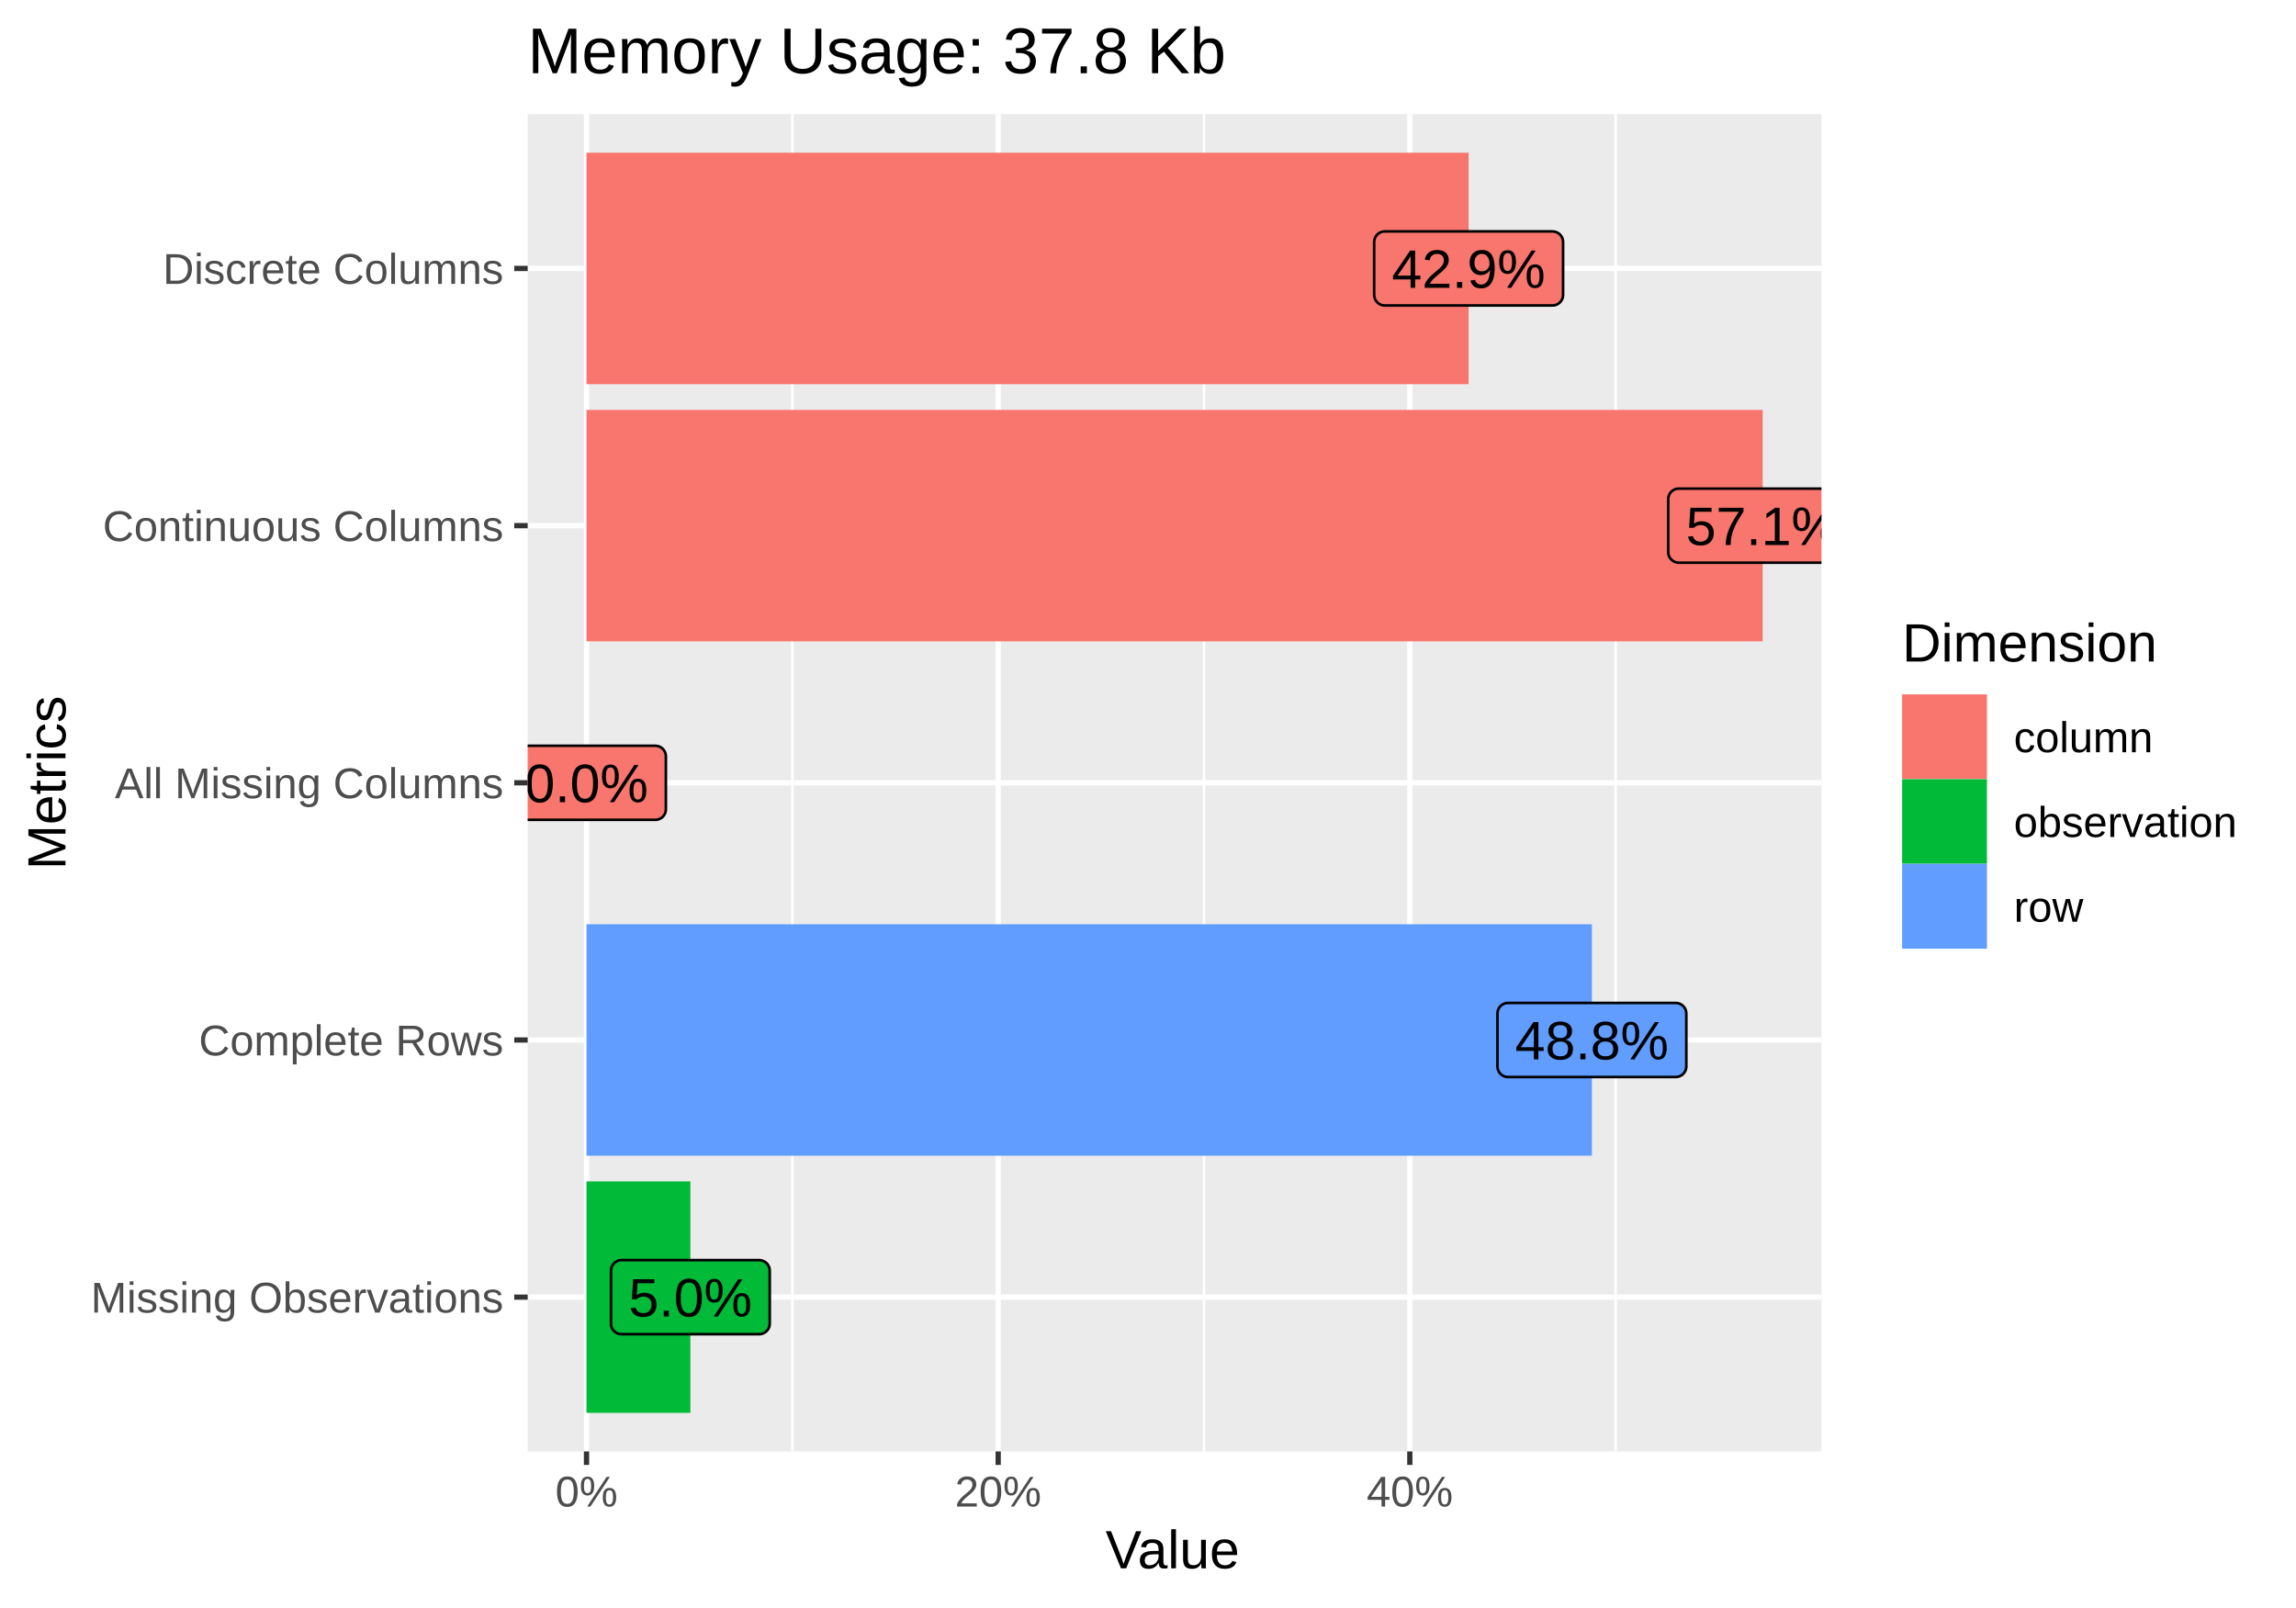
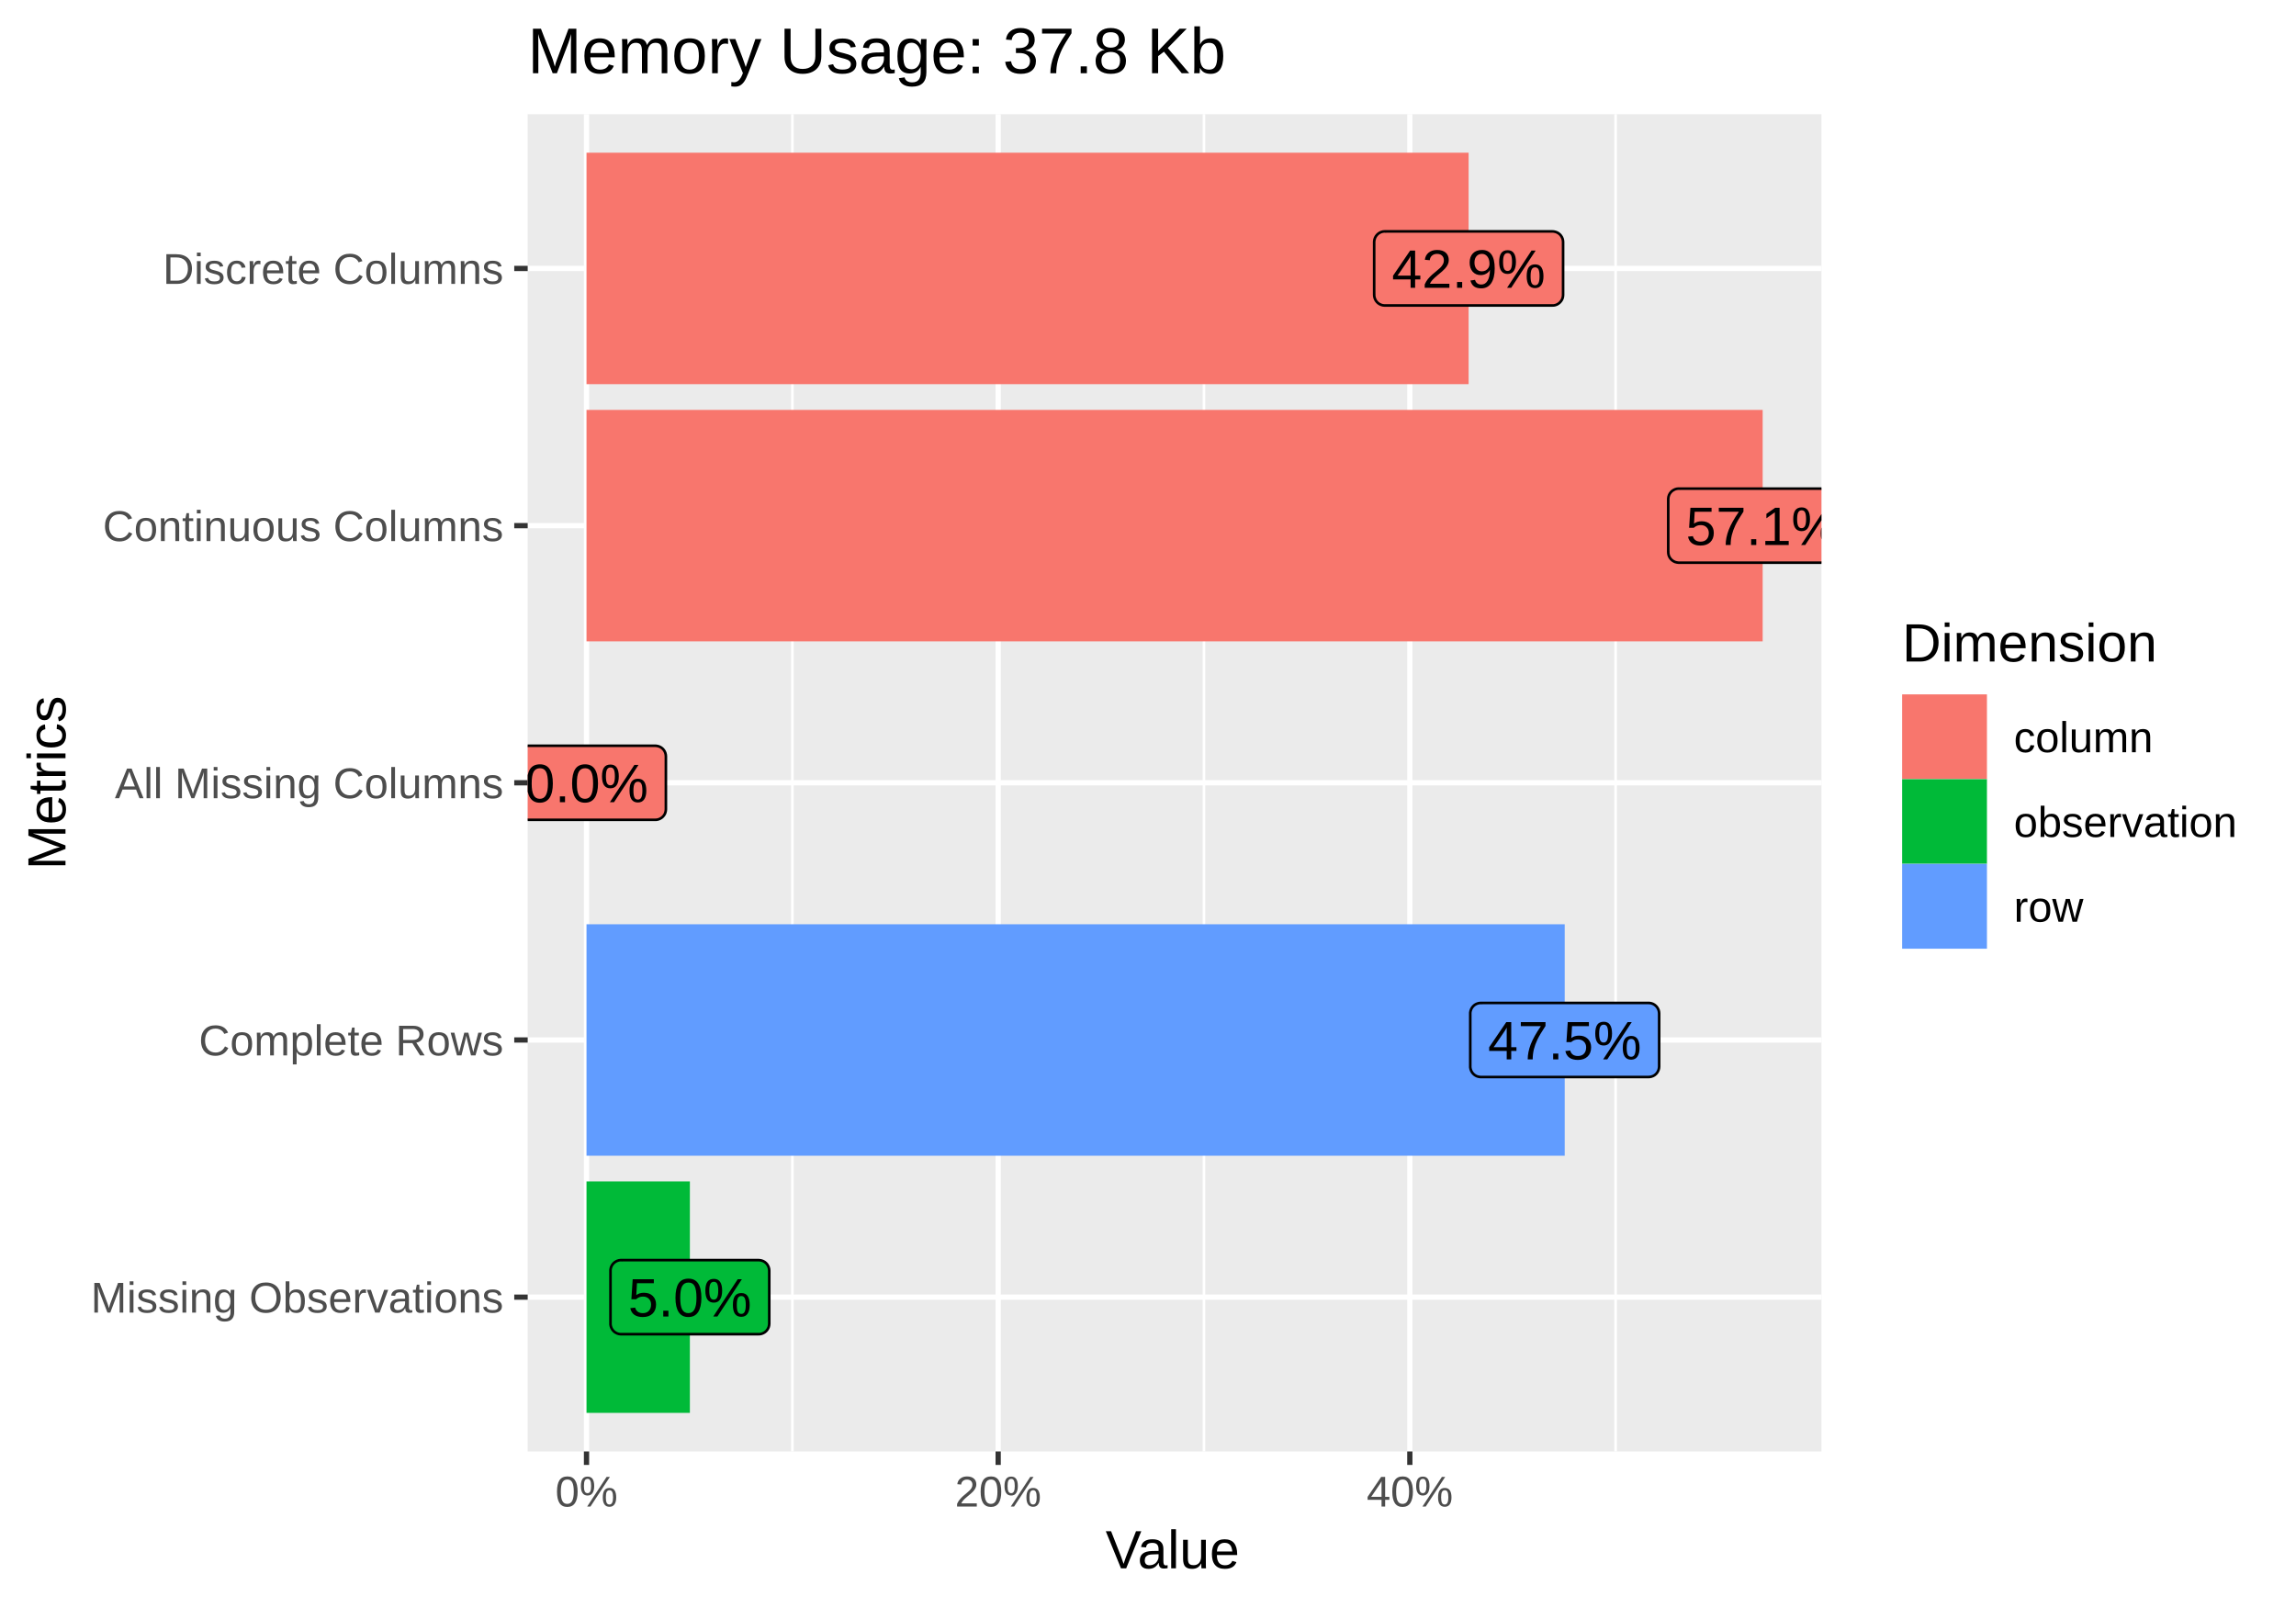
<svg xmlns="http://www.w3.org/2000/svg" viewBox="0 0 468.00 327.60">
  <defs>
    <style type="text/css">
    line, polyline, polygon, path, rect, circle {
      fill: none;
      stroke: #000000;
      stroke-linecap: round;
      stroke-linejoin: round;
      stroke-miterlimit: 10.00;
    }
  </style>
  </defs>
  <rect width="100%" height="100%" style="stroke: none; fill: none;" />
  <rect x="0" y="0.00" width="468.00" height="327.60" style="stroke-width: 1.07; stroke: #FFFFFF; fill: #FFFFFF;" />
  <defs>
    <clipPath id="cpMTA3LjU2fDM3MS4yOHwyOTUuODh8MjMuMjc=">
      <rect x="107.56" y="23.27" width="263.71" height="272.61" />
    </clipPath>
  </defs>
  <rect x="107.56" y="23.27" width="263.71" height="272.61" style="stroke-width: 1.07; stroke: none; fill: #EBEBEB;" clip-path="url(#cpMTA3LjU2fDM3MS4yOHwyOTUuODh8MjMuMjc=)" />
  <polyline points="161.51,295.88 161.51,23.27 " style="stroke-width: 0.53; stroke: #FFFFFF; stroke-linecap: butt;" clip-path="url(#cpMTA3LjU2fDM3MS4yOHwyOTUuODh8MjMuMjc=)" />
  <polyline points="245.41,295.88 245.41,23.27 " style="stroke-width: 0.53; stroke: #FFFFFF; stroke-linecap: butt;" clip-path="url(#cpMTA3LjU2fDM3MS4yOHwyOTUuODh8MjMuMjc=)" />
  <polyline points="329.32,295.88 329.32,23.27 " style="stroke-width: 0.53; stroke: #FFFFFF; stroke-linecap: butt;" clip-path="url(#cpMTA3LjU2fDM3MS4yOHwyOTUuODh8MjMuMjc=)" />
  <polyline points="107.56,264.42 371.28,264.42 " style="stroke-width: 1.07; stroke: #FFFFFF; stroke-linecap: butt;" clip-path="url(#cpMTA3LjU2fDM3MS4yOHwyOTUuODh8MjMuMjc=)" />
  <polyline points="107.56,212.00 371.28,212.00 " style="stroke-width: 1.07; stroke: #FFFFFF; stroke-linecap: butt;" clip-path="url(#cpMTA3LjU2fDM3MS4yOHwyOTUuODh8MjMuMjc=)" />
  <polyline points="107.56,159.57 371.28,159.57 " style="stroke-width: 1.07; stroke: #FFFFFF; stroke-linecap: butt;" clip-path="url(#cpMTA3LjU2fDM3MS4yOHwyOTUuODh8MjMuMjc=)" />
  <polyline points="107.56,107.15 371.28,107.15 " style="stroke-width: 1.07; stroke: #FFFFFF; stroke-linecap: butt;" clip-path="url(#cpMTA3LjU2fDM3MS4yOHwyOTUuODh8MjMuMjc=)" />
  <polyline points="107.56,54.72 371.28,54.72 " style="stroke-width: 1.07; stroke: #FFFFFF; stroke-linecap: butt;" clip-path="url(#cpMTA3LjU2fDM3MS4yOHwyOTUuODh8MjMuMjc=)" />
  <polyline points="119.55,295.88 119.55,23.27 " style="stroke-width: 1.07; stroke: #FFFFFF; stroke-linecap: butt;" clip-path="url(#cpMTA3LjU2fDM3MS4yOHwyOTUuODh8MjMuMjc=)" />
  <polyline points="203.46,295.88 203.46,23.27 " style="stroke-width: 1.07; stroke: #FFFFFF; stroke-linecap: butt;" clip-path="url(#cpMTA3LjU2fDM3MS4yOHwyOTUuODh8MjMuMjc=)" />
  <polyline points="287.37,295.88 287.37,23.27 " style="stroke-width: 1.07; stroke: #FFFFFF; stroke-linecap: butt;" clip-path="url(#cpMTA3LjU2fDM3MS4yOHwyOTUuODh8MjMuMjc=)" />
  <rect x="119.55" y="31.13" width="179.80" height="47.18" style="stroke-width: 1.07; stroke: none; stroke-linecap: square; stroke-linejoin: miter; fill: #F8766D;" clip-path="url(#cpMTA3LjU2fDM3MS4yOHwyOTUuODh8MjMuMjc=)" />
  <rect x="119.55" y="83.56" width="239.74" height="47.18" style="stroke-width: 1.07; stroke: none; stroke-linecap: square; stroke-linejoin: miter; fill: #F8766D;" clip-path="url(#cpMTA3LjU2fDM3MS4yOHwyOTUuODh8MjMuMjc=)" />
  <rect x="119.55" y="135.98" width="0.00" height="47.18" style="stroke-width: 1.07; stroke: none; stroke-linecap: square; stroke-linejoin: miter; fill: #F8766D;" clip-path="url(#cpMTA3LjU2fDM3MS4yOHwyOTUuODh8MjMuMjc=)" />
-   <rect x="119.55" y="188.41" width="204.93" height="47.18" style="stroke-width: 1.07; stroke: none; stroke-linecap: square; stroke-linejoin: miter; fill: #619CFF;" clip-path="url(#cpMTA3LjU2fDM3MS4yOHwyOTUuODh8MjMuMjc=)" />
-   <rect x="119.55" y="240.83" width="21.17" height="47.18" style="stroke-width: 1.07; stroke: none; stroke-linecap: square; stroke-linejoin: miter; fill: #00BA38;" clip-path="url(#cpMTA3LjU2fDM3MS4yOHwyOTUuODh8MjMuMjc=)" />
+   <rect x="119.55" y="188.41" width="199.39" height="47.18" style="stroke-width: 1.07; stroke: none; stroke-linecap: square; stroke-linejoin: miter; fill: #619CFF;" clip-path="url(#cpMTA3LjU2fDM3MS4yOHwyOTUuODh8MjMuMjc=)" />
+   <rect x="119.55" y="240.83" width="21.07" height="47.18" style="stroke-width: 1.07; stroke: none; stroke-linecap: square; stroke-linejoin: miter; fill: #00BA38;" clip-path="url(#cpMTA3LjU2fDM3MS4yOHwyOTUuODh8MjMuMjc=)" />
  <polygon points="282.26,62.27 316.45,62.27 316.36,62.27 316.71,62.26 317.05,62.19 317.37,62.07 317.67,61.89 317.94,61.67 318.17,61.41 318.36,61.12 318.50,60.80 318.58,60.46 318.61,60.11 318.61,60.11 318.61,49.33 318.61,49.33 318.58,48.98 318.50,48.65 318.36,48.33 318.17,48.03 317.94,47.77 317.67,47.55 317.37,47.38 317.05,47.26 316.71,47.19 316.45,47.17 282.26,47.17 282.52,47.19 282.18,47.17 281.83,47.21 281.50,47.31 281.18,47.46 280.90,47.66 280.65,47.90 280.44,48.18 280.28,48.48 280.17,48.81 280.11,49.16 280.10,49.33 280.10,60.11 280.11,59.94 280.11,60.29 280.17,60.63 280.28,60.96 280.44,61.27 280.65,61.55 280.90,61.79 281.18,61.98 281.50,62.13 281.83,62.23 282.18,62.27 " style="stroke-width: 0.53; fill: #F8766D;" clip-path="url(#cpMTA3LjU2fDM3MS4yOHwyOTUuODh8MjMuMjc=)" />
  <g clip-path="url(#cpMTA3LjU2fDM3MS4yOHwyOTUuODh8MjMuMjc=)">
    <text x="283.70" y="58.67" style="font-size: 11.04px; font-family: Arial;" textLength="31.30px" lengthAdjust="spacingAndGlyphs">42.9%</text>
  </g>
  <polygon points="342.20,114.70 376.38,114.70 376.29,114.70 376.64,114.68 376.98,114.61 377.31,114.49 377.61,114.32 377.88,114.10 378.11,113.84 378.29,113.54 378.43,113.22 378.51,112.88 378.54,112.54 378.54,112.54 378.54,101.76 378.54,101.76 378.51,101.41 378.43,101.07 378.29,100.75 378.11,100.46 377.88,100.20 377.61,99.98 377.31,99.80 376.98,99.68 376.64,99.61 376.38,99.60 342.20,99.60 342.46,99.61 342.11,99.60 341.77,99.64 341.43,99.74 341.12,99.89 340.83,100.08 340.58,100.32 340.37,100.60 340.21,100.91 340.10,101.24 340.05,101.58 340.04,101.76 340.04,112.54 340.05,112.36 340.05,112.71 340.10,113.06 340.21,113.39 340.37,113.69 340.58,113.97 340.83,114.21 341.12,114.41 341.43,114.56 341.77,114.65 342.11,114.70 " style="stroke-width: 0.53; fill: #F8766D;" clip-path="url(#cpMTA3LjU2fDM3MS4yOHwyOTUuODh8MjMuMjc=)" />
  <g clip-path="url(#cpMTA3LjU2fDM3MS4yOHwyOTUuODh8MjMuMjc=)">
    <text x="343.64" y="111.10" style="font-size: 11.04px; font-family: Arial;" textLength="31.30px" lengthAdjust="spacingAndGlyphs">57.1%</text>
  </g>
  <polygon points="105.53,167.12 133.57,167.12 133.49,167.12 133.83,167.11 134.17,167.04 134.50,166.91 134.80,166.74 135.07,166.52 135.30,166.26 135.49,165.97 135.62,165.65 135.70,165.31 135.73,164.96 135.73,164.96 135.73,154.18 135.73,154.18 135.70,153.83 135.62,153.50 135.49,153.18 135.30,152.88 135.07,152.62 134.80,152.40 134.50,152.23 134.17,152.11 133.83,152.04 133.57,152.02 105.53,152.02 105.79,152.04 105.44,152.02 105.10,152.06 104.76,152.16 104.45,152.31 104.16,152.51 103.91,152.75 103.70,153.03 103.54,153.33 103.43,153.66 103.38,154.01 103.37,154.18 103.37,164.96 103.38,164.79 103.38,165.14 103.43,165.48 103.54,165.81 103.70,166.12 103.91,166.40 104.16,166.64 104.45,166.83 104.76,166.98 105.10,167.08 105.44,167.12 " style="stroke-width: 0.53; fill: #F8766D;" clip-path="url(#cpMTA3LjU2fDM3MS4yOHwyOTUuODh8MjMuMjc=)" />
  <g clip-path="url(#cpMTA3LjU2fDM3MS4yOHwyOTUuODh8MjMuMjc=)">
    <text x="106.97" y="163.52" style="font-size: 11.04px; font-family: Arial;" textLength="25.16px" lengthAdjust="spacingAndGlyphs">0.0%</text>
  </g>
-   <polygon points="307.39,219.55 341.57,219.55 341.48,219.55 341.83,219.53 342.17,219.46 342.49,219.34 342.80,219.17 343.06,218.95 343.29,218.69 343.48,218.39 343.62,218.07 343.70,217.73 343.73,217.39 343.73,217.39 343.73,206.61 343.73,206.61 343.70,206.26 343.62,205.92 343.48,205.60 343.29,205.31 343.06,205.05 342.80,204.83 342.49,204.65 342.17,204.53 341.83,204.46 341.57,204.45 307.39,204.45 307.65,204.46 307.30,204.45 306.95,204.49 306.62,204.59 306.31,204.73 306.02,204.93 305.77,205.17 305.56,205.45 305.40,205.76 305.29,206.09 305.23,206.43 305.23,206.61 305.23,217.39 305.23,217.21 305.23,217.56 305.29,217.90 305.40,218.23 305.56,218.54 305.77,218.82 306.02,219.06 306.31,219.26 306.62,219.41 306.95,219.50 307.30,219.55 " style="stroke-width: 0.53; fill: #619CFF;" clip-path="url(#cpMTA3LjU2fDM3MS4yOHwyOTUuODh8MjMuMjc=)" />
+   <polygon points="301.85,219.55 336.03,219.55 335.94,219.55 336.29,219.53 336.63,219.46 336.96,219.34 337.26,219.17 337.53,218.95 337.76,218.69 337.94,218.39 338.08,218.07 338.16,217.73 338.19,217.39 338.19,217.39 338.19,206.61 338.19,206.61 338.16,206.26 338.08,205.92 337.94,205.60 337.76,205.31 337.53,205.05 337.26,204.83 336.96,204.65 336.63,204.53 336.29,204.46 336.03,204.45 301.85,204.45 302.11,204.46 301.76,204.45 301.42,204.49 301.08,204.59 300.77,204.73 300.48,204.93 300.23,205.17 300.02,205.45 299.86,205.76 299.75,206.09 299.69,206.43 299.69,206.61 299.69,217.39 299.69,217.21 299.69,217.56 299.75,217.90 299.86,218.23 300.02,218.54 300.23,218.82 300.48,219.06 300.77,219.26 301.08,219.41 301.42,219.50 301.76,219.55 " style="stroke-width: 0.53; fill: #619CFF;" clip-path="url(#cpMTA3LjU2fDM3MS4yOHwyOTUuODh8MjMuMjc=)" />
  <g clip-path="url(#cpMTA3LjU2fDM3MS4yOHwyOTUuODh8MjMuMjc=)">
-     <text x="308.83" y="215.95" style="font-size: 11.04px; font-family: Arial;" textLength="31.30px" lengthAdjust="spacingAndGlyphs">48.8%</text>
+     <text x="303.29" y="215.95" style="font-size: 11.04px; font-family: Arial;" textLength="31.30px" lengthAdjust="spacingAndGlyphs">47.5%</text>
  </g>
-   <polygon points="126.70,271.97 154.74,271.97 154.65,271.97 155.00,271.96 155.34,271.89 155.66,271.76 155.96,271.59 156.23,271.37 156.46,271.11 156.65,270.82 156.79,270.50 156.87,270.16 156.90,269.81 156.90,269.81 156.90,259.03 156.90,259.03 156.87,258.68 156.79,258.35 156.65,258.03 156.46,257.73 156.23,257.47 155.96,257.25 155.66,257.08 155.34,256.96 155.00,256.89 154.74,256.87 126.70,256.87 126.96,256.89 126.61,256.87 126.26,256.91 125.93,257.01 125.62,257.16 125.33,257.36 125.08,257.60 124.87,257.88 124.71,258.18 124.60,258.51 124.54,258.86 124.54,259.03 124.54,269.81 124.54,269.64 124.54,269.99 124.60,270.33 124.71,270.66 124.87,270.97 125.08,271.24 125.33,271.49 125.62,271.68 125.93,271.83 126.26,271.93 126.61,271.97 " style="stroke-width: 0.53; fill: #00BA38;" clip-path="url(#cpMTA3LjU2fDM3MS4yOHwyOTUuODh8MjMuMjc=)" />
+   <polygon points="126.60,271.97 154.64,271.97 154.55,271.97 154.90,271.96 155.24,271.89 155.57,271.76 155.87,271.59 156.14,271.37 156.37,271.11 156.55,270.82 156.69,270.50 156.77,270.16 156.80,269.81 156.80,269.81 156.80,259.03 156.80,259.03 156.77,258.68 156.69,258.35 156.55,258.03 156.37,257.73 156.14,257.47 155.87,257.25 155.57,257.08 155.24,256.96 154.90,256.89 154.64,256.87 126.60,256.87 126.86,256.89 126.51,256.87 126.16,256.91 125.83,257.01 125.52,257.16 125.23,257.36 124.98,257.60 124.77,257.88 124.61,258.18 124.50,258.51 124.44,258.86 124.44,259.03 124.44,269.81 124.44,269.64 124.44,269.99 124.50,270.33 124.61,270.66 124.77,270.97 124.98,271.24 125.23,271.49 125.52,271.68 125.83,271.83 126.16,271.93 126.51,271.97 " style="stroke-width: 0.53; fill: #00BA38;" clip-path="url(#cpMTA3LjU2fDM3MS4yOHwyOTUuODh8MjMuMjc=)" />
  <g clip-path="url(#cpMTA3LjU2fDM3MS4yOHwyOTUuODh8MjMuMjc=)">
-     <text x="128.14" y="268.37" style="font-size: 11.04px; font-family: Arial;" textLength="25.16px" lengthAdjust="spacingAndGlyphs">5.0%</text>
+     <text x="128.04" y="268.37" style="font-size: 11.04px; font-family: Arial;" textLength="25.16px" lengthAdjust="spacingAndGlyphs">5.0%</text>
  </g>
  <defs>
    <clipPath id="cpMC4wMHw0NjguMDB8MzI3LjYwfDAuMDA=">
      <rect x="0.00" y="0.00" width="468.00" height="327.60" />
    </clipPath>
  </defs>
  <g clip-path="url(#cpMC4wMHw0NjguMDB8MzI3LjYwfDAuMDA=)">
    <text x="18.51" y="267.57" style="font-size: 8.80px; fill: #4D4D4D; font-family: Arial;" textLength="84.12px" lengthAdjust="spacingAndGlyphs">Missing Observations</text>
  </g>
  <g clip-path="url(#cpMC4wMHw0NjguMDB8MzI3LjYwfDAuMDA=)">
    <text x="40.52" y="215.15" style="font-size: 8.80px; fill: #4D4D4D; font-family: Arial;" textLength="62.11px" lengthAdjust="spacingAndGlyphs">Complete Rows</text>
  </g>
  <g clip-path="url(#cpMC4wMHw0NjguMDB8MzI3LjYwfDAuMDA=)">
    <text x="23.41" y="162.72" style="font-size: 8.80px; fill: #4D4D4D; font-family: Arial;" textLength="79.22px" lengthAdjust="spacingAndGlyphs">All Missing Columns</text>
  </g>
  <g clip-path="url(#cpMC4wMHw0NjguMDB8MzI3LjYwfDAuMDA=)">
    <text x="20.95" y="110.30" style="font-size: 8.80px; fill: #4D4D4D; font-family: Arial;" textLength="81.69px" lengthAdjust="spacingAndGlyphs">Continuous Columns</text>
  </g>
  <g clip-path="url(#cpMC4wMHw0NjguMDB8MzI3LjYwfDAuMDA=)">
    <text x="33.19" y="57.87" style="font-size: 8.80px; fill: #4D4D4D; font-family: Arial;" textLength="69.44px" lengthAdjust="spacingAndGlyphs">Discrete Columns</text>
  </g>
  <polyline points="104.82,264.42 107.56,264.42 " style="stroke-width: 1.07; stroke: #333333; stroke-linecap: butt;" clip-path="url(#cpMC4wMHw0NjguMDB8MzI3LjYwfDAuMDA=)" />
  <polyline points="104.82,212.00 107.56,212.00 " style="stroke-width: 1.07; stroke: #333333; stroke-linecap: butt;" clip-path="url(#cpMC4wMHw0NjguMDB8MzI3LjYwfDAuMDA=)" />
  <polyline points="104.82,159.57 107.56,159.57 " style="stroke-width: 1.07; stroke: #333333; stroke-linecap: butt;" clip-path="url(#cpMC4wMHw0NjguMDB8MzI3LjYwfDAuMDA=)" />
  <polyline points="104.82,107.15 107.56,107.15 " style="stroke-width: 1.07; stroke: #333333; stroke-linecap: butt;" clip-path="url(#cpMC4wMHw0NjguMDB8MzI3LjYwfDAuMDA=)" />
  <polyline points="104.82,54.72 107.56,54.72 " style="stroke-width: 1.07; stroke: #333333; stroke-linecap: butt;" clip-path="url(#cpMC4wMHw0NjguMDB8MzI3LjYwfDAuMDA=)" />
  <polyline points="119.55,298.62 119.55,295.88 " style="stroke-width: 1.07; stroke: #333333; stroke-linecap: butt;" clip-path="url(#cpMC4wMHw0NjguMDB8MzI3LjYwfDAuMDA=)" />
  <polyline points="203.46,298.62 203.46,295.88 " style="stroke-width: 1.07; stroke: #333333; stroke-linecap: butt;" clip-path="url(#cpMC4wMHw0NjguMDB8MzI3LjYwfDAuMDA=)" />
  <polyline points="287.37,298.62 287.37,295.88 " style="stroke-width: 1.07; stroke: #333333; stroke-linecap: butt;" clip-path="url(#cpMC4wMHw0NjguMDB8MzI3LjYwfDAuMDA=)" />
  <g clip-path="url(#cpMC4wMHw0NjguMDB8MzI3LjYwfDAuMDA=)">
    <text x="113.19" y="307.11" style="font-size: 8.80px; fill: #4D4D4D; font-family: Arial;" textLength="12.72px" lengthAdjust="spacingAndGlyphs">0%</text>
  </g>
  <g clip-path="url(#cpMC4wMHw0NjguMDB8MzI3LjYwfDAuMDA=)">
    <text x="194.65" y="307.11" style="font-size: 8.80px; fill: #4D4D4D; font-family: Arial;" textLength="17.61px" lengthAdjust="spacingAndGlyphs">20%</text>
  </g>
  <g clip-path="url(#cpMC4wMHw0NjguMDB8MzI3LjYwfDAuMDA=)">
    <text x="278.56" y="307.11" style="font-size: 8.80px; fill: #4D4D4D; font-family: Arial;" textLength="17.61px" lengthAdjust="spacingAndGlyphs">40%</text>
  </g>
  <g clip-path="url(#cpMC4wMHw0NjguMDB8MzI3LjYwfDAuMDA=)">
    <text x="225.35" y="319.70" style="font-size: 11.00px; font-family: Arial;" textLength="28.13px" lengthAdjust="spacingAndGlyphs">Value</text>
  </g>
  <g clip-path="url(#cpMC4wMHw0NjguMDB8MzI3LjYwfDAuMDA=)">
    <text transform="translate(13.35,177.29) rotate(-90)" style="font-size: 11.00px; font-family: Arial;" textLength="35.44px" lengthAdjust="spacingAndGlyphs">Metrics</text>
  </g>
  <rect x="382.24" y="120.27" width="80.28" height="78.60" style="stroke-width: 1.07; stroke: none; fill: #FFFFFF;" clip-path="url(#cpMC4wMHw0NjguMDB8MzI3LjYwfDAuMDA=)" />
  <g clip-path="url(#cpMC4wMHw0NjguMDB8MzI3LjYwfDAuMDA=)">
    <text x="387.72" y="134.85" style="font-size: 11.00px; font-family: Arial;" textLength="51.97px" lengthAdjust="spacingAndGlyphs">Dimension</text>
  </g>
  <rect x="387.72" y="141.55" width="17.28" height="17.28" style="stroke-width: 1.07; stroke: none; fill: #F2F2F2;" clip-path="url(#cpMC4wMHw0NjguMDB8MzI3LjYwfDAuMDA=)" />
  <rect x="388.42" y="142.26" width="15.86" height="15.86" style="stroke-width: 1.07; stroke: none; stroke-linecap: square; stroke-linejoin: miter; fill: #F8766D;" clip-path="url(#cpMC4wMHw0NjguMDB8MzI3LjYwfDAuMDA=)" />
  <rect x="387.72" y="141.55" width="17.28" height="17.28" style="stroke-width: 0.75; stroke: none; fill: #F8766D;" clip-path="url(#cpMC4wMHw0NjguMDB8MzI3LjYwfDAuMDA=)" />
  <rect x="387.72" y="158.83" width="17.28" height="17.28" style="stroke-width: 1.07; stroke: none; fill: #F2F2F2;" clip-path="url(#cpMC4wMHw0NjguMDB8MzI3LjYwfDAuMDA=)" />
  <rect x="388.42" y="159.54" width="15.86" height="15.86" style="stroke-width: 1.07; stroke: none; stroke-linecap: square; stroke-linejoin: miter; fill: #00BA38;" clip-path="url(#cpMC4wMHw0NjguMDB8MzI3LjYwfDAuMDA=)" />
  <rect x="387.72" y="158.83" width="17.28" height="17.28" style="stroke-width: 0.75; stroke: none; fill: #00BA38;" clip-path="url(#cpMC4wMHw0NjguMDB8MzI3LjYwfDAuMDA=)" />
  <rect x="387.72" y="176.11" width="17.28" height="17.28" style="stroke-width: 1.07; stroke: none; fill: #F2F2F2;" clip-path="url(#cpMC4wMHw0NjguMDB8MzI3LjYwfDAuMDA=)" />
  <rect x="388.42" y="176.82" width="15.86" height="15.86" style="stroke-width: 1.07; stroke: none; stroke-linecap: square; stroke-linejoin: miter; fill: #619CFF;" clip-path="url(#cpMC4wMHw0NjguMDB8MzI3LjYwfDAuMDA=)" />
  <rect x="387.72" y="176.11" width="17.28" height="17.28" style="stroke-width: 0.75; stroke: none; fill: #619CFF;" clip-path="url(#cpMC4wMHw0NjguMDB8MzI3LjYwfDAuMDA=)" />
  <g clip-path="url(#cpMC4wMHw0NjguMDB8MzI3LjYwfDAuMDA=)">
    <text x="410.48" y="153.34" style="font-size: 8.80px; font-family: Arial;" textLength="28.37px" lengthAdjust="spacingAndGlyphs">column</text>
  </g>
  <g clip-path="url(#cpMC4wMHw0NjguMDB8MzI3LjYwfDAuMDA=)">
    <text x="410.48" y="170.62" style="font-size: 8.80px; font-family: Arial;" textLength="45.50px" lengthAdjust="spacingAndGlyphs">observation</text>
  </g>
  <g clip-path="url(#cpMC4wMHw0NjguMDB8MzI3LjYwfDAuMDA=)">
    <text x="410.48" y="187.90" style="font-size: 8.80px; font-family: Arial;" textLength="14.18px" lengthAdjust="spacingAndGlyphs">row</text>
  </g>
  <g clip-path="url(#cpMC4wMHw0NjguMDB8MzI3LjYwfDAuMDA=)">
    <text x="107.56" y="14.93" style="font-size: 13.20px; font-family: Arial;" textLength="142.33px" lengthAdjust="spacingAndGlyphs">Memory Usage: 37.8 Kb</text>
  </g>
</svg>
